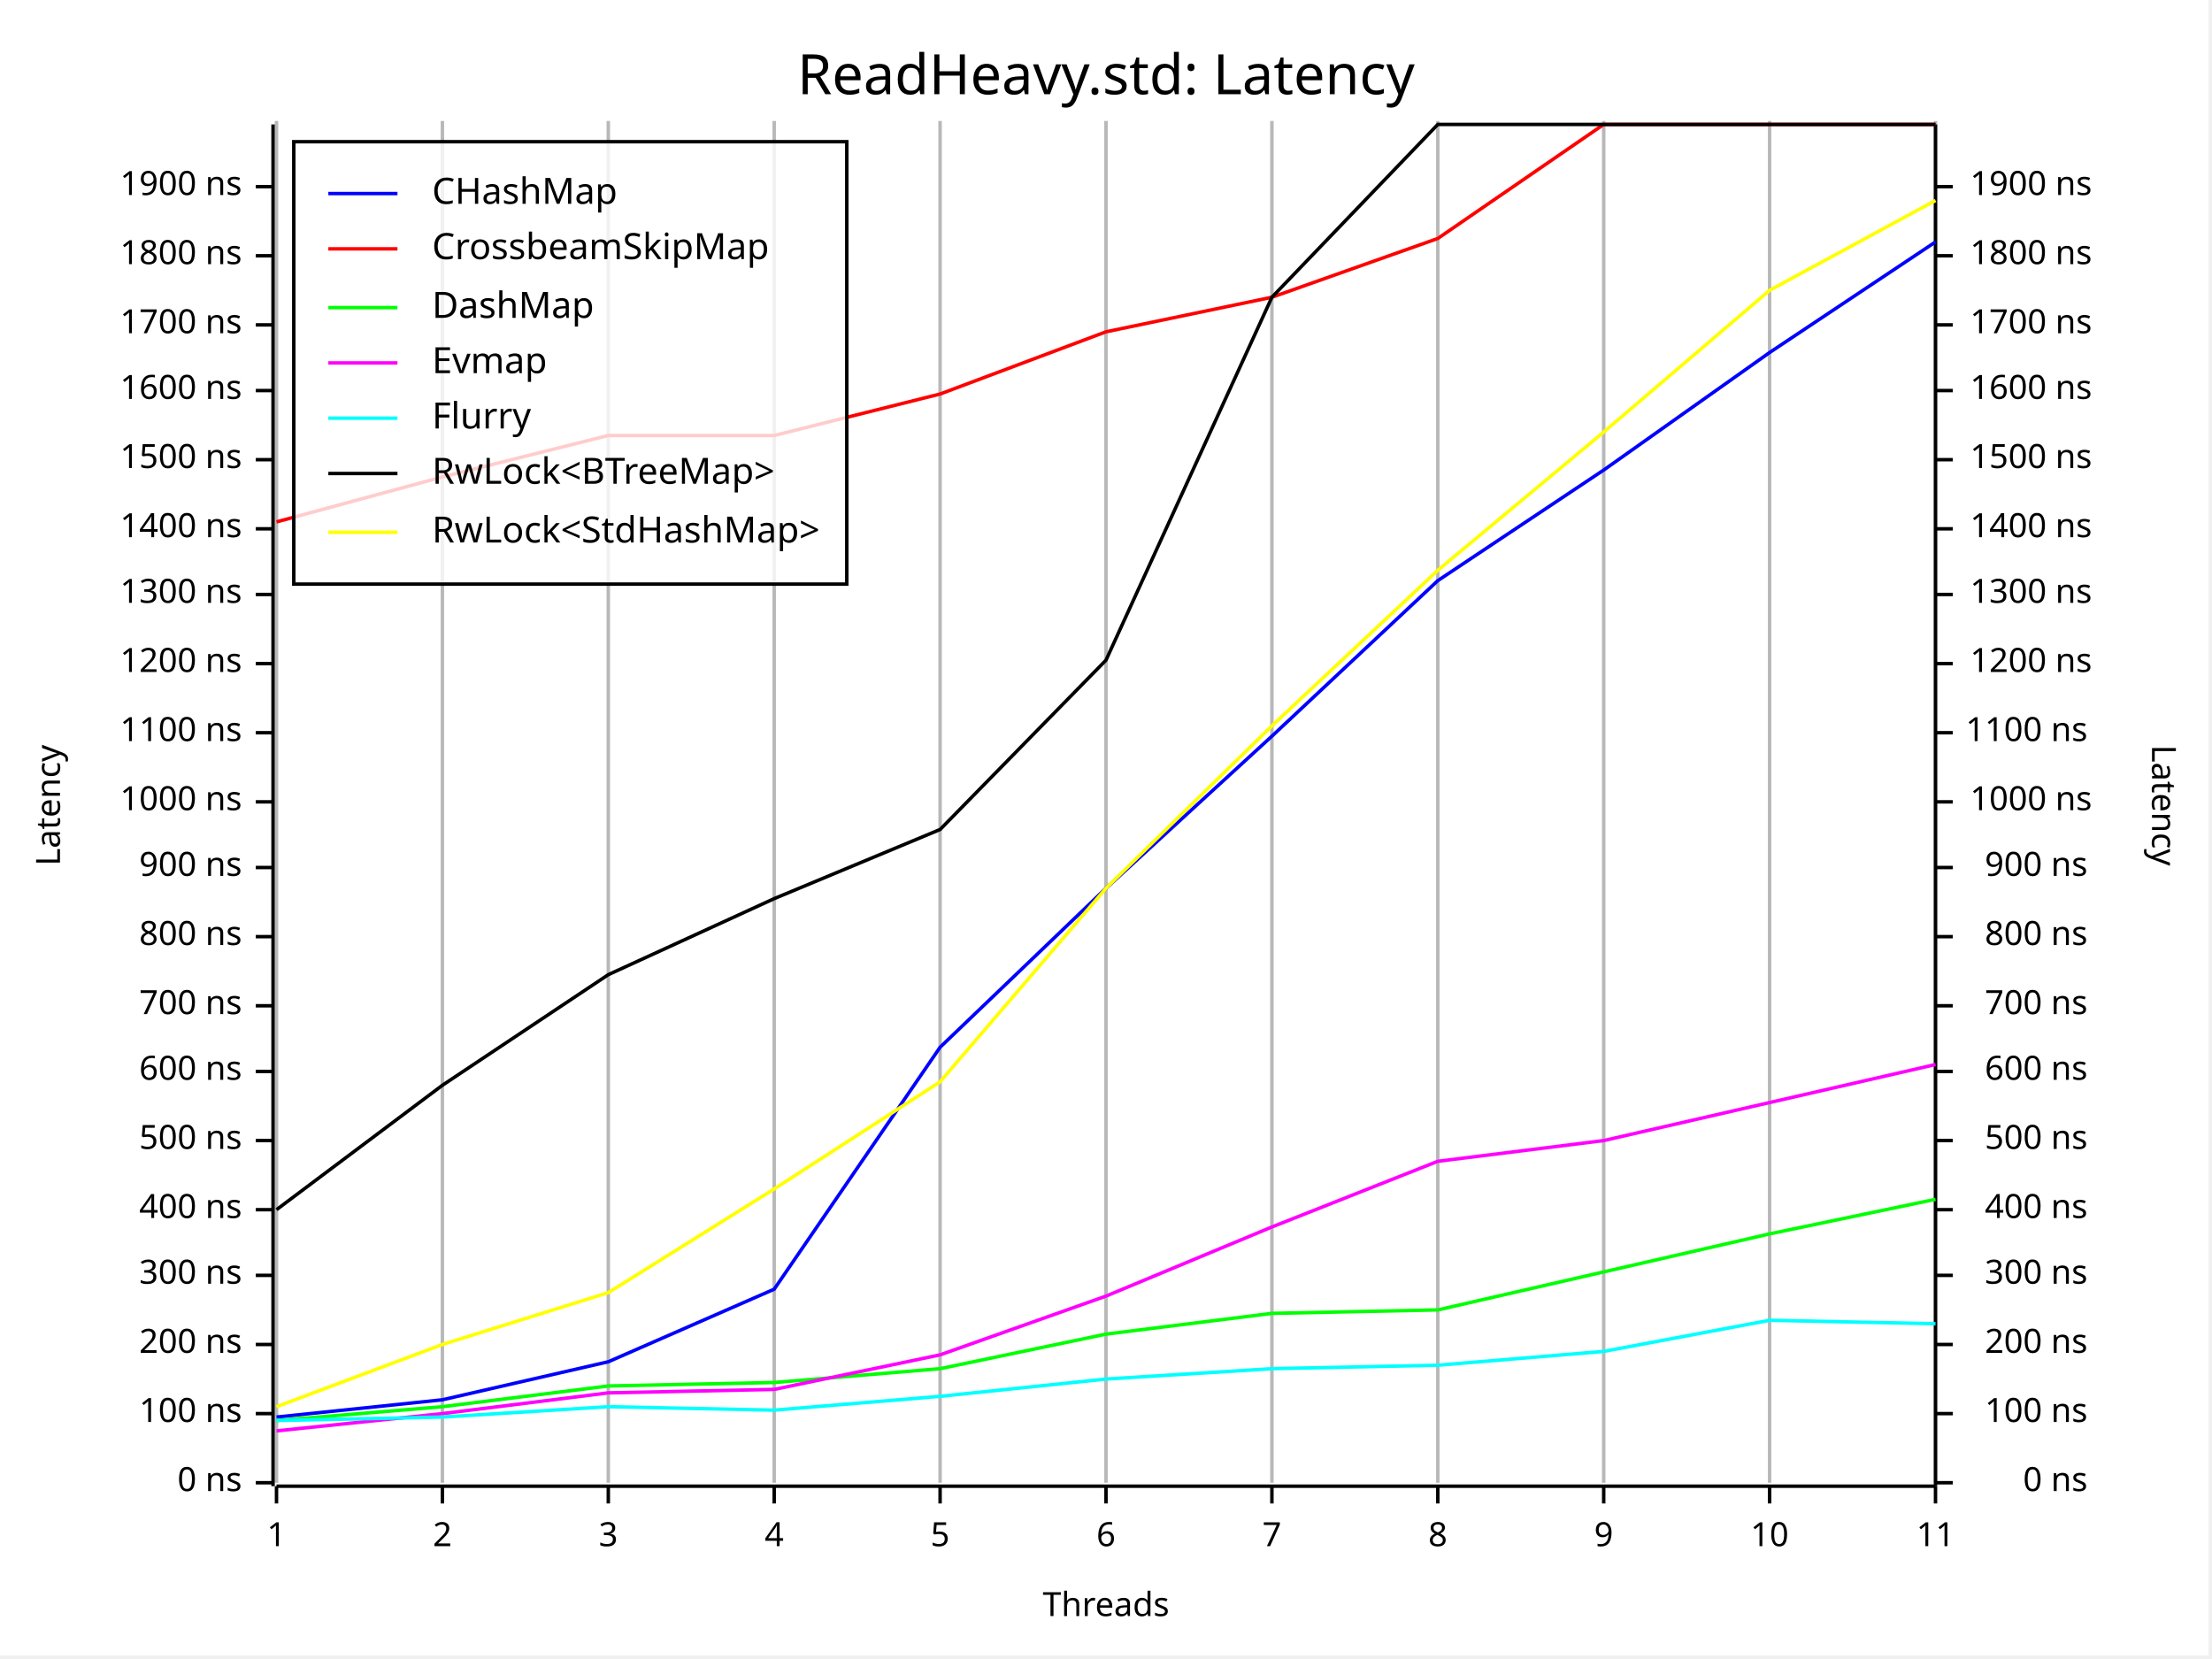
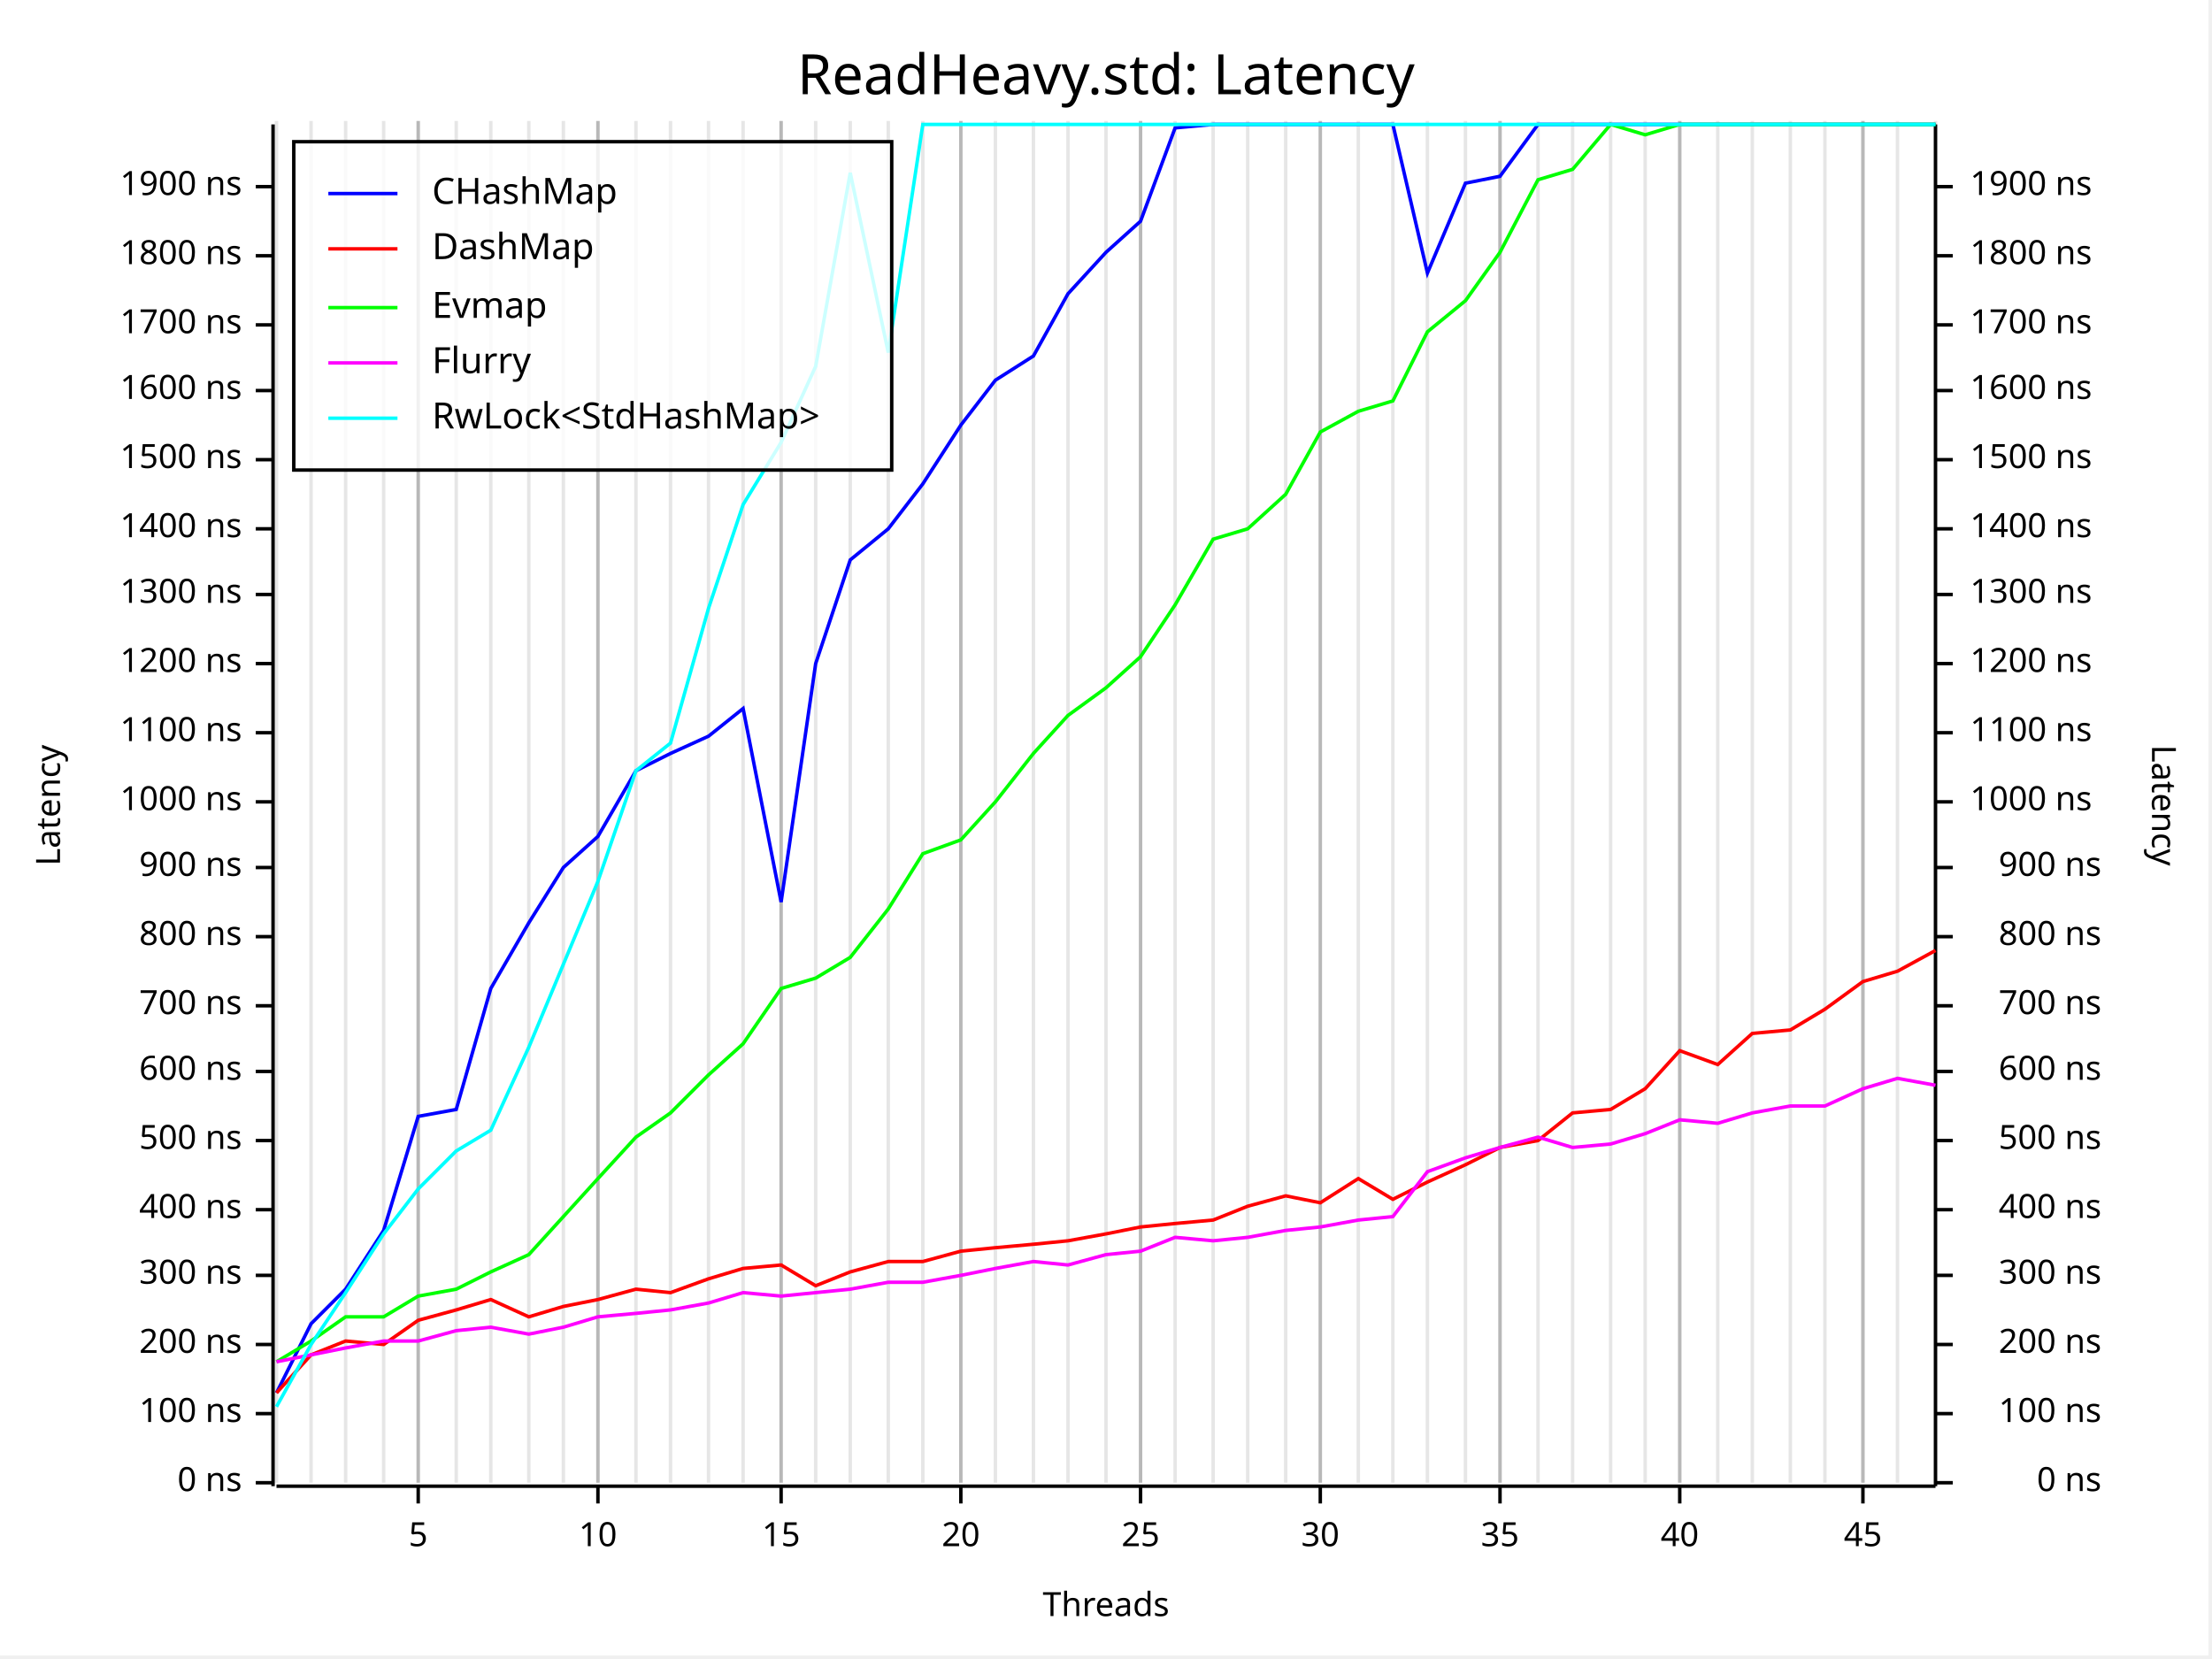
<svg xmlns="http://www.w3.org/2000/svg" width="640" height="480" viewBox="0 0 640 480">
  <rect x="0" y="0" width="639" height="479" opacity="1" fill="#FFFFFF" stroke="none" />
  <text x="320" y="15" dy="0.76em" text-anchor="middle" font-family="Fira Code" font-size="16.129" opacity="1" fill="#000000">
ReadHeavy.std: Latency
</text>
  <line opacity="0.1" stroke="#000000" stroke-width="1" x1="80" y1="429" x2="80" y2="35" />
-   <line opacity="0.1" stroke="#000000" stroke-width="1" x1="128" y1="429" x2="128" y2="35" />
-   <line opacity="0.1" stroke="#000000" stroke-width="1" x1="176" y1="429" x2="176" y2="35" />
-   <line opacity="0.1" stroke="#000000" stroke-width="1" x1="224" y1="429" x2="224" y2="35" />
-   <line opacity="0.1" stroke="#000000" stroke-width="1" x1="272" y1="429" x2="272" y2="35" />
+   <line opacity="0.1" stroke="#000000" stroke-width="1" x1="90" y1="429" x2="90" y2="35" />
+   <line opacity="0.1" stroke="#000000" stroke-width="1" x1="100" y1="429" x2="100" y2="35" />
+   <line opacity="0.1" stroke="#000000" stroke-width="1" x1="111" y1="429" x2="111" y2="35" />
+   <line opacity="0.1" stroke="#000000" stroke-width="1" x1="121" y1="429" x2="121" y2="35" />
+   <line opacity="0.1" stroke="#000000" stroke-width="1" x1="132" y1="429" x2="132" y2="35" />
+   <line opacity="0.1" stroke="#000000" stroke-width="1" x1="142" y1="429" x2="142" y2="35" />
+   <line opacity="0.1" stroke="#000000" stroke-width="1" x1="153" y1="429" x2="153" y2="35" />
+   <line opacity="0.1" stroke="#000000" stroke-width="1" x1="163" y1="429" x2="163" y2="35" />
+   <line opacity="0.1" stroke="#000000" stroke-width="1" x1="173" y1="429" x2="173" y2="35" />
+   <line opacity="0.1" stroke="#000000" stroke-width="1" x1="184" y1="429" x2="184" y2="35" />
+   <line opacity="0.1" stroke="#000000" stroke-width="1" x1="194" y1="429" x2="194" y2="35" />
+   <line opacity="0.1" stroke="#000000" stroke-width="1" x1="205" y1="429" x2="205" y2="35" />
+   <line opacity="0.1" stroke="#000000" stroke-width="1" x1="215" y1="429" x2="215" y2="35" />
+   <line opacity="0.1" stroke="#000000" stroke-width="1" x1="226" y1="429" x2="226" y2="35" />
+   <line opacity="0.1" stroke="#000000" stroke-width="1" x1="236" y1="429" x2="236" y2="35" />
+   <line opacity="0.1" stroke="#000000" stroke-width="1" x1="246" y1="429" x2="246" y2="35" />
+   <line opacity="0.1" stroke="#000000" stroke-width="1" x1="257" y1="429" x2="257" y2="35" />
+   <line opacity="0.1" stroke="#000000" stroke-width="1" x1="267" y1="429" x2="267" y2="35" />
+   <line opacity="0.1" stroke="#000000" stroke-width="1" x1="278" y1="429" x2="278" y2="35" />
+   <line opacity="0.1" stroke="#000000" stroke-width="1" x1="288" y1="429" x2="288" y2="35" />
+   <line opacity="0.1" stroke="#000000" stroke-width="1" x1="299" y1="429" x2="299" y2="35" />
+   <line opacity="0.1" stroke="#000000" stroke-width="1" x1="309" y1="429" x2="309" y2="35" />
  <line opacity="0.1" stroke="#000000" stroke-width="1" x1="320" y1="429" x2="320" y2="35" />
-   <line opacity="0.1" stroke="#000000" stroke-width="1" x1="368" y1="429" x2="368" y2="35" />
-   <line opacity="0.1" stroke="#000000" stroke-width="1" x1="416" y1="429" x2="416" y2="35" />
-   <line opacity="0.1" stroke="#000000" stroke-width="1" x1="464" y1="429" x2="464" y2="35" />
-   <line opacity="0.1" stroke="#000000" stroke-width="1" x1="512" y1="429" x2="512" y2="35" />
+   <line opacity="0.1" stroke="#000000" stroke-width="1" x1="330" y1="429" x2="330" y2="35" />
+   <line opacity="0.1" stroke="#000000" stroke-width="1" x1="340" y1="429" x2="340" y2="35" />
+   <line opacity="0.1" stroke="#000000" stroke-width="1" x1="351" y1="429" x2="351" y2="35" />
+   <line opacity="0.1" stroke="#000000" stroke-width="1" x1="361" y1="429" x2="361" y2="35" />
+   <line opacity="0.1" stroke="#000000" stroke-width="1" x1="372" y1="429" x2="372" y2="35" />
+   <line opacity="0.1" stroke="#000000" stroke-width="1" x1="382" y1="429" x2="382" y2="35" />
+   <line opacity="0.1" stroke="#000000" stroke-width="1" x1="393" y1="429" x2="393" y2="35" />
+   <line opacity="0.1" stroke="#000000" stroke-width="1" x1="403" y1="429" x2="403" y2="35" />
+   <line opacity="0.1" stroke="#000000" stroke-width="1" x1="413" y1="429" x2="413" y2="35" />
+   <line opacity="0.1" stroke="#000000" stroke-width="1" x1="424" y1="429" x2="424" y2="35" />
+   <line opacity="0.1" stroke="#000000" stroke-width="1" x1="434" y1="429" x2="434" y2="35" />
+   <line opacity="0.1" stroke="#000000" stroke-width="1" x1="445" y1="429" x2="445" y2="35" />
+   <line opacity="0.1" stroke="#000000" stroke-width="1" x1="455" y1="429" x2="455" y2="35" />
+   <line opacity="0.1" stroke="#000000" stroke-width="1" x1="466" y1="429" x2="466" y2="35" />
+   <line opacity="0.1" stroke="#000000" stroke-width="1" x1="476" y1="429" x2="476" y2="35" />
+   <line opacity="0.1" stroke="#000000" stroke-width="1" x1="486" y1="429" x2="486" y2="35" />
+   <line opacity="0.1" stroke="#000000" stroke-width="1" x1="497" y1="429" x2="497" y2="35" />
+   <line opacity="0.1" stroke="#000000" stroke-width="1" x1="507" y1="429" x2="507" y2="35" />
+   <line opacity="0.1" stroke="#000000" stroke-width="1" x1="518" y1="429" x2="518" y2="35" />
+   <line opacity="0.1" stroke="#000000" stroke-width="1" x1="528" y1="429" x2="528" y2="35" />
+   <line opacity="0.1" stroke="#000000" stroke-width="1" x1="539" y1="429" x2="539" y2="35" />
+   <line opacity="0.1" stroke="#000000" stroke-width="1" x1="549" y1="429" x2="549" y2="35" />
  <line opacity="0.1" stroke="#000000" stroke-width="1" x1="560" y1="429" x2="560" y2="35" />
  <text x="10" y="233" dy="0.76em" text-anchor="middle" font-family="sans-serif" font-size="9.677" opacity="1" fill="#000000" transform="rotate(270, 10, 233)">
Latency
</text>
  <text x="320" y="470" dy="-0.5ex" text-anchor="middle" font-family="sans-serif" font-size="9.677" opacity="1" fill="#000000">
Threads
</text>
  <text x="630" y="233" dy="0.76em" text-anchor="middle" font-family="sans-serif" font-size="9.677" opacity="1" fill="#000000" transform="rotate(90, 630, 233)">
Latency
</text>
-   <line opacity="0.2" stroke="#000000" stroke-width="1" x1="80" y1="429" x2="80" y2="35" />
-   <line opacity="0.2" stroke="#000000" stroke-width="1" x1="128" y1="429" x2="128" y2="35" />
-   <line opacity="0.2" stroke="#000000" stroke-width="1" x1="176" y1="429" x2="176" y2="35" />
-   <line opacity="0.2" stroke="#000000" stroke-width="1" x1="224" y1="429" x2="224" y2="35" />
-   <line opacity="0.2" stroke="#000000" stroke-width="1" x1="272" y1="429" x2="272" y2="35" />
-   <line opacity="0.2" stroke="#000000" stroke-width="1" x1="320" y1="429" x2="320" y2="35" />
-   <line opacity="0.2" stroke="#000000" stroke-width="1" x1="368" y1="429" x2="368" y2="35" />
-   <line opacity="0.2" stroke="#000000" stroke-width="1" x1="416" y1="429" x2="416" y2="35" />
-   <line opacity="0.2" stroke="#000000" stroke-width="1" x1="464" y1="429" x2="464" y2="35" />
-   <line opacity="0.2" stroke="#000000" stroke-width="1" x1="512" y1="429" x2="512" y2="35" />
-   <line opacity="0.2" stroke="#000000" stroke-width="1" x1="560" y1="429" x2="560" y2="35" />
+   <line opacity="0.2" stroke="#000000" stroke-width="1" x1="121" y1="429" x2="121" y2="35" />
+   <line opacity="0.2" stroke="#000000" stroke-width="1" x1="173" y1="429" x2="173" y2="35" />
+   <line opacity="0.2" stroke="#000000" stroke-width="1" x1="226" y1="429" x2="226" y2="35" />
+   <line opacity="0.2" stroke="#000000" stroke-width="1" x1="278" y1="429" x2="278" y2="35" />
+   <line opacity="0.2" stroke="#000000" stroke-width="1" x1="330" y1="429" x2="330" y2="35" />
+   <line opacity="0.2" stroke="#000000" stroke-width="1" x1="382" y1="429" x2="382" y2="35" />
+   <line opacity="0.2" stroke="#000000" stroke-width="1" x1="434" y1="429" x2="434" y2="35" />
+   <line opacity="0.2" stroke="#000000" stroke-width="1" x1="486" y1="429" x2="486" y2="35" />
+   <line opacity="0.2" stroke="#000000" stroke-width="1" x1="539" y1="429" x2="539" y2="35" />
  <polyline fill="none" opacity="1" stroke="#000000" stroke-width="1" points="79,36 79,430 " />
  <text x="70" y="429" dy="0.5ex" text-anchor="end" font-family="sans-serif" font-size="9.677" opacity="1" fill="#000000">
0 ns
</text>
  <polyline fill="none" opacity="1" stroke="#000000" stroke-width="1" points="74,429 79,429 " />
  <text x="70" y="409" dy="0.5ex" text-anchor="end" font-family="sans-serif" font-size="9.677" opacity="1" fill="#000000">
100 ns
</text>
  <polyline fill="none" opacity="1" stroke="#000000" stroke-width="1" points="74,409 79,409 " />
  <text x="70" y="389" dy="0.5ex" text-anchor="end" font-family="sans-serif" font-size="9.677" opacity="1" fill="#000000">
200 ns
</text>
  <polyline fill="none" opacity="1" stroke="#000000" stroke-width="1" points="74,389 79,389 " />
  <text x="70" y="369" dy="0.5ex" text-anchor="end" font-family="sans-serif" font-size="9.677" opacity="1" fill="#000000">
300 ns
</text>
  <polyline fill="none" opacity="1" stroke="#000000" stroke-width="1" points="74,369 79,369 " />
  <text x="70" y="350" dy="0.5ex" text-anchor="end" font-family="sans-serif" font-size="9.677" opacity="1" fill="#000000">
400 ns
</text>
  <polyline fill="none" opacity="1" stroke="#000000" stroke-width="1" points="74,350 79,350 " />
  <text x="70" y="330" dy="0.5ex" text-anchor="end" font-family="sans-serif" font-size="9.677" opacity="1" fill="#000000">
500 ns
</text>
  <polyline fill="none" opacity="1" stroke="#000000" stroke-width="1" points="74,330 79,330 " />
  <text x="70" y="310" dy="0.5ex" text-anchor="end" font-family="sans-serif" font-size="9.677" opacity="1" fill="#000000">
600 ns
</text>
  <polyline fill="none" opacity="1" stroke="#000000" stroke-width="1" points="74,310 79,310 " />
  <text x="70" y="291" dy="0.5ex" text-anchor="end" font-family="sans-serif" font-size="9.677" opacity="1" fill="#000000">
700 ns
</text>
  <polyline fill="none" opacity="1" stroke="#000000" stroke-width="1" points="74,291 79,291 " />
  <text x="70" y="271" dy="0.5ex" text-anchor="end" font-family="sans-serif" font-size="9.677" opacity="1" fill="#000000">
800 ns
</text>
  <polyline fill="none" opacity="1" stroke="#000000" stroke-width="1" points="74,271 79,271 " />
  <text x="70" y="251" dy="0.5ex" text-anchor="end" font-family="sans-serif" font-size="9.677" opacity="1" fill="#000000">
900 ns
</text>
  <polyline fill="none" opacity="1" stroke="#000000" stroke-width="1" points="74,251 79,251 " />
  <text x="70" y="232" dy="0.5ex" text-anchor="end" font-family="sans-serif" font-size="9.677" opacity="1" fill="#000000">
1000 ns
</text>
  <polyline fill="none" opacity="1" stroke="#000000" stroke-width="1" points="74,232 79,232 " />
  <text x="70" y="212" dy="0.5ex" text-anchor="end" font-family="sans-serif" font-size="9.677" opacity="1" fill="#000000">
1100 ns
</text>
  <polyline fill="none" opacity="1" stroke="#000000" stroke-width="1" points="74,212 79,212 " />
  <text x="70" y="192" dy="0.5ex" text-anchor="end" font-family="sans-serif" font-size="9.677" opacity="1" fill="#000000">
1200 ns
</text>
  <polyline fill="none" opacity="1" stroke="#000000" stroke-width="1" points="74,192 79,192 " />
  <text x="70" y="172" dy="0.5ex" text-anchor="end" font-family="sans-serif" font-size="9.677" opacity="1" fill="#000000">
1300 ns
</text>
  <polyline fill="none" opacity="1" stroke="#000000" stroke-width="1" points="74,172 79,172 " />
  <text x="70" y="153" dy="0.5ex" text-anchor="end" font-family="sans-serif" font-size="9.677" opacity="1" fill="#000000">
1400 ns
</text>
  <polyline fill="none" opacity="1" stroke="#000000" stroke-width="1" points="74,153 79,153 " />
  <text x="70" y="133" dy="0.5ex" text-anchor="end" font-family="sans-serif" font-size="9.677" opacity="1" fill="#000000">
1500 ns
</text>
  <polyline fill="none" opacity="1" stroke="#000000" stroke-width="1" points="74,133 79,133 " />
  <text x="70" y="113" dy="0.5ex" text-anchor="end" font-family="sans-serif" font-size="9.677" opacity="1" fill="#000000">
1600 ns
</text>
  <polyline fill="none" opacity="1" stroke="#000000" stroke-width="1" points="74,113 79,113 " />
  <text x="70" y="94" dy="0.5ex" text-anchor="end" font-family="sans-serif" font-size="9.677" opacity="1" fill="#000000">
1700 ns
</text>
  <polyline fill="none" opacity="1" stroke="#000000" stroke-width="1" points="74,94 79,94 " />
  <text x="70" y="74" dy="0.5ex" text-anchor="end" font-family="sans-serif" font-size="9.677" opacity="1" fill="#000000">
1800 ns
</text>
  <polyline fill="none" opacity="1" stroke="#000000" stroke-width="1" points="74,74 79,74 " />
  <text x="70" y="54" dy="0.5ex" text-anchor="end" font-family="sans-serif" font-size="9.677" opacity="1" fill="#000000">
1900 ns
</text>
  <polyline fill="none" opacity="1" stroke="#000000" stroke-width="1" points="74,54 79,54 " />
  <polyline fill="none" opacity="1" stroke="#000000" stroke-width="1" points="80,430 560,430 " />
-   <text x="80" y="440" dy="0.76em" text-anchor="middle" font-family="sans-serif" font-size="9.677" opacity="1" fill="#000000">
- 1
- </text>
-   <polyline fill="none" opacity="1" stroke="#000000" stroke-width="1" points="80,430 80,435 " />
-   <text x="128" y="440" dy="0.76em" text-anchor="middle" font-family="sans-serif" font-size="9.677" opacity="1" fill="#000000">
- 2
- </text>
-   <polyline fill="none" opacity="1" stroke="#000000" stroke-width="1" points="128,430 128,435 " />
-   <text x="176" y="440" dy="0.76em" text-anchor="middle" font-family="sans-serif" font-size="9.677" opacity="1" fill="#000000">
- 3
- </text>
-   <polyline fill="none" opacity="1" stroke="#000000" stroke-width="1" points="176,430 176,435 " />
-   <text x="224" y="440" dy="0.76em" text-anchor="middle" font-family="sans-serif" font-size="9.677" opacity="1" fill="#000000">
- 4
- </text>
-   <polyline fill="none" opacity="1" stroke="#000000" stroke-width="1" points="224,430 224,435 " />
-   <text x="272" y="440" dy="0.76em" text-anchor="middle" font-family="sans-serif" font-size="9.677" opacity="1" fill="#000000">
+   <text x="121" y="440" dy="0.76em" text-anchor="middle" font-family="sans-serif" font-size="9.677" opacity="1" fill="#000000">
5
</text>
-   <polyline fill="none" opacity="1" stroke="#000000" stroke-width="1" points="272,430 272,435 " />
-   <text x="320" y="440" dy="0.76em" text-anchor="middle" font-family="sans-serif" font-size="9.677" opacity="1" fill="#000000">
- 6
- </text>
-   <polyline fill="none" opacity="1" stroke="#000000" stroke-width="1" points="320,430 320,435 " />
-   <text x="368" y="440" dy="0.76em" text-anchor="middle" font-family="sans-serif" font-size="9.677" opacity="1" fill="#000000">
- 7
- </text>
-   <polyline fill="none" opacity="1" stroke="#000000" stroke-width="1" points="368,430 368,435 " />
-   <text x="416" y="440" dy="0.76em" text-anchor="middle" font-family="sans-serif" font-size="9.677" opacity="1" fill="#000000">
- 8
- </text>
-   <polyline fill="none" opacity="1" stroke="#000000" stroke-width="1" points="416,430 416,435 " />
-   <text x="464" y="440" dy="0.76em" text-anchor="middle" font-family="sans-serif" font-size="9.677" opacity="1" fill="#000000">
- 9
- </text>
-   <polyline fill="none" opacity="1" stroke="#000000" stroke-width="1" points="464,430 464,435 " />
-   <text x="512" y="440" dy="0.76em" text-anchor="middle" font-family="sans-serif" font-size="9.677" opacity="1" fill="#000000">
+   <polyline fill="none" opacity="1" stroke="#000000" stroke-width="1" points="121,430 121,435 " />
+   <text x="173" y="440" dy="0.76em" text-anchor="middle" font-family="sans-serif" font-size="9.677" opacity="1" fill="#000000">
10
</text>
-   <polyline fill="none" opacity="1" stroke="#000000" stroke-width="1" points="512,430 512,435 " />
-   <text x="560" y="440" dy="0.76em" text-anchor="middle" font-family="sans-serif" font-size="9.677" opacity="1" fill="#000000">
- 11
- </text>
-   <polyline fill="none" opacity="1" stroke="#000000" stroke-width="1" points="560,430 560,435 " />
+   <polyline fill="none" opacity="1" stroke="#000000" stroke-width="1" points="173,430 173,435 " />
+   <text x="226" y="440" dy="0.76em" text-anchor="middle" font-family="sans-serif" font-size="9.677" opacity="1" fill="#000000">
+ 15
+ </text>
+   <polyline fill="none" opacity="1" stroke="#000000" stroke-width="1" points="226,430 226,435 " />
+   <text x="278" y="440" dy="0.76em" text-anchor="middle" font-family="sans-serif" font-size="9.677" opacity="1" fill="#000000">
+ 20
+ </text>
+   <polyline fill="none" opacity="1" stroke="#000000" stroke-width="1" points="278,430 278,435 " />
+   <text x="330" y="440" dy="0.76em" text-anchor="middle" font-family="sans-serif" font-size="9.677" opacity="1" fill="#000000">
+ 25
+ </text>
+   <polyline fill="none" opacity="1" stroke="#000000" stroke-width="1" points="330,430 330,435 " />
+   <text x="382" y="440" dy="0.76em" text-anchor="middle" font-family="sans-serif" font-size="9.677" opacity="1" fill="#000000">
+ 30
+ </text>
+   <polyline fill="none" opacity="1" stroke="#000000" stroke-width="1" points="382,430 382,435 " />
+   <text x="434" y="440" dy="0.76em" text-anchor="middle" font-family="sans-serif" font-size="9.677" opacity="1" fill="#000000">
+ 35
+ </text>
+   <polyline fill="none" opacity="1" stroke="#000000" stroke-width="1" points="434,430 434,435 " />
+   <text x="486" y="440" dy="0.76em" text-anchor="middle" font-family="sans-serif" font-size="9.677" opacity="1" fill="#000000">
+ 40
+ </text>
+   <polyline fill="none" opacity="1" stroke="#000000" stroke-width="1" points="486,430 486,435 " />
+   <text x="539" y="440" dy="0.76em" text-anchor="middle" font-family="sans-serif" font-size="9.677" opacity="1" fill="#000000">
+ 45
+ </text>
+   <polyline fill="none" opacity="1" stroke="#000000" stroke-width="1" points="539,430 539,435 " />
  <polyline fill="none" opacity="1" stroke="#000000" stroke-width="1" points="560,36 560,430 " />
-   <text x="604" y="429" dy="0.5ex" text-anchor="end" font-family="sans-serif" font-size="9.677" opacity="1" fill="#000000">
+   <text x="608" y="429" dy="0.5ex" text-anchor="end" font-family="sans-serif" font-size="9.677" opacity="1" fill="#000000">
0 ns
</text>
  <polyline fill="none" opacity="1" stroke="#000000" stroke-width="1" points="560,429 565,429 " />
-   <text x="604" y="409" dy="0.5ex" text-anchor="end" font-family="sans-serif" font-size="9.677" opacity="1" fill="#000000">
+   <text x="608" y="409" dy="0.5ex" text-anchor="end" font-family="sans-serif" font-size="9.677" opacity="1" fill="#000000">
100 ns
</text>
  <polyline fill="none" opacity="1" stroke="#000000" stroke-width="1" points="560,409 565,409 " />
-   <text x="604" y="389" dy="0.5ex" text-anchor="end" font-family="sans-serif" font-size="9.677" opacity="1" fill="#000000">
+   <text x="608" y="389" dy="0.5ex" text-anchor="end" font-family="sans-serif" font-size="9.677" opacity="1" fill="#000000">
200 ns
</text>
  <polyline fill="none" opacity="1" stroke="#000000" stroke-width="1" points="560,389 565,389 " />
-   <text x="604" y="369" dy="0.5ex" text-anchor="end" font-family="sans-serif" font-size="9.677" opacity="1" fill="#000000">
+   <text x="608" y="369" dy="0.5ex" text-anchor="end" font-family="sans-serif" font-size="9.677" opacity="1" fill="#000000">
300 ns
</text>
  <polyline fill="none" opacity="1" stroke="#000000" stroke-width="1" points="560,369 565,369 " />
-   <text x="604" y="350" dy="0.5ex" text-anchor="end" font-family="sans-serif" font-size="9.677" opacity="1" fill="#000000">
+   <text x="608" y="350" dy="0.5ex" text-anchor="end" font-family="sans-serif" font-size="9.677" opacity="1" fill="#000000">
400 ns
</text>
  <polyline fill="none" opacity="1" stroke="#000000" stroke-width="1" points="560,350 565,350 " />
-   <text x="604" y="330" dy="0.5ex" text-anchor="end" font-family="sans-serif" font-size="9.677" opacity="1" fill="#000000">
+   <text x="608" y="330" dy="0.5ex" text-anchor="end" font-family="sans-serif" font-size="9.677" opacity="1" fill="#000000">
500 ns
</text>
  <polyline fill="none" opacity="1" stroke="#000000" stroke-width="1" points="560,330 565,330 " />
-   <text x="604" y="310" dy="0.5ex" text-anchor="end" font-family="sans-serif" font-size="9.677" opacity="1" fill="#000000">
+   <text x="608" y="310" dy="0.5ex" text-anchor="end" font-family="sans-serif" font-size="9.677" opacity="1" fill="#000000">
600 ns
</text>
  <polyline fill="none" opacity="1" stroke="#000000" stroke-width="1" points="560,310 565,310 " />
-   <text x="604" y="291" dy="0.5ex" text-anchor="end" font-family="sans-serif" font-size="9.677" opacity="1" fill="#000000">
+   <text x="608" y="291" dy="0.5ex" text-anchor="end" font-family="sans-serif" font-size="9.677" opacity="1" fill="#000000">
700 ns
</text>
  <polyline fill="none" opacity="1" stroke="#000000" stroke-width="1" points="560,291 565,291 " />
-   <text x="604" y="271" dy="0.5ex" text-anchor="end" font-family="sans-serif" font-size="9.677" opacity="1" fill="#000000">
+   <text x="608" y="271" dy="0.5ex" text-anchor="end" font-family="sans-serif" font-size="9.677" opacity="1" fill="#000000">
800 ns
</text>
  <polyline fill="none" opacity="1" stroke="#000000" stroke-width="1" points="560,271 565,271 " />
-   <text x="604" y="251" dy="0.5ex" text-anchor="end" font-family="sans-serif" font-size="9.677" opacity="1" fill="#000000">
+   <text x="608" y="251" dy="0.5ex" text-anchor="end" font-family="sans-serif" font-size="9.677" opacity="1" fill="#000000">
900 ns
</text>
  <polyline fill="none" opacity="1" stroke="#000000" stroke-width="1" points="560,251 565,251 " />
  <text x="570" y="232" dy="0.5ex" text-anchor="start" font-family="sans-serif" font-size="9.677" opacity="1" fill="#000000">
1000 ns
</text>
  <polyline fill="none" opacity="1" stroke="#000000" stroke-width="1" points="560,232 565,232 " />
-   <text x="604" y="212" dy="0.5ex" text-anchor="end" font-family="sans-serif" font-size="9.677" opacity="1" fill="#000000">
+   <text x="570" y="212" dy="0.5ex" text-anchor="start" font-family="sans-serif" font-size="9.677" opacity="1" fill="#000000">
1100 ns
</text>
  <polyline fill="none" opacity="1" stroke="#000000" stroke-width="1" points="560,212 565,212 " />
  <text x="570" y="192" dy="0.5ex" text-anchor="start" font-family="sans-serif" font-size="9.677" opacity="1" fill="#000000">
1200 ns
</text>
  <polyline fill="none" opacity="1" stroke="#000000" stroke-width="1" points="560,192 565,192 " />
  <text x="570" y="172" dy="0.5ex" text-anchor="start" font-family="sans-serif" font-size="9.677" opacity="1" fill="#000000">
1300 ns
</text>
  <polyline fill="none" opacity="1" stroke="#000000" stroke-width="1" points="560,172 565,172 " />
  <text x="570" y="153" dy="0.5ex" text-anchor="start" font-family="sans-serif" font-size="9.677" opacity="1" fill="#000000">
1400 ns
</text>
  <polyline fill="none" opacity="1" stroke="#000000" stroke-width="1" points="560,153 565,153 " />
  <text x="570" y="133" dy="0.5ex" text-anchor="start" font-family="sans-serif" font-size="9.677" opacity="1" fill="#000000">
1500 ns
</text>
  <polyline fill="none" opacity="1" stroke="#000000" stroke-width="1" points="560,133 565,133 " />
  <text x="570" y="113" dy="0.5ex" text-anchor="start" font-family="sans-serif" font-size="9.677" opacity="1" fill="#000000">
1600 ns
</text>
  <polyline fill="none" opacity="1" stroke="#000000" stroke-width="1" points="560,113 565,113 " />
  <text x="570" y="94" dy="0.5ex" text-anchor="start" font-family="sans-serif" font-size="9.677" opacity="1" fill="#000000">
1700 ns
</text>
  <polyline fill="none" opacity="1" stroke="#000000" stroke-width="1" points="560,94 565,94 " />
  <text x="570" y="74" dy="0.5ex" text-anchor="start" font-family="sans-serif" font-size="9.677" opacity="1" fill="#000000">
1800 ns
</text>
  <polyline fill="none" opacity="1" stroke="#000000" stroke-width="1" points="560,74 565,74 " />
  <text x="570" y="54" dy="0.5ex" text-anchor="start" font-family="sans-serif" font-size="9.677" opacity="1" fill="#000000">
1900 ns
</text>
  <polyline fill="none" opacity="1" stroke="#000000" stroke-width="1" points="560,54 565,54 " />
-   <polyline fill="none" opacity="1" stroke="#0000FF" stroke-width="1" points="80,410 128,405 176,394 224,373 272,303 320,257 368,213 416,168 464,136 512,102 560,70 " />
-   <polyline fill="none" opacity="1" stroke="#FF0000" stroke-width="1" points="80,151 128,138 176,126 224,126 272,114 320,96 368,86 416,69 464,36 512,36 560,36 " />
-   <polyline fill="none" opacity="1" stroke="#00FF00" stroke-width="1" points="80,411 128,407 176,401 224,400 272,396 320,386 368,380 416,379 464,368 512,357 560,347 " />
-   <polyline fill="none" opacity="1" stroke="#FF00FF" stroke-width="1" points="80,414 128,409 176,403 224,402 272,392 320,375 368,355 416,336 464,330 512,319 560,308 " />
-   <polyline fill="none" opacity="1" stroke="#00FFFF" stroke-width="1" points="80,411 128,410 176,407 224,408 272,404 320,399 368,396 416,395 464,391 512,382 560,383 " />
-   <polyline fill="none" opacity="1" stroke="#000000" stroke-width="1" points="80,350 128,314 176,282 224,260 272,240 320,191 368,86 416,36 464,36 512,36 560,36 " />
-   <polyline fill="none" opacity="1" stroke="#FFFF00" stroke-width="1" points="80,407 128,389 176,374 224,344 272,313 320,257 368,210 416,165 464,125 512,84 560,58 " />
-   <rect x="85" y="41" width="160" height="128" opacity="0.8" fill="#FFFFFF" stroke="none" />
-   <rect x="85" y="41" width="160" height="128" opacity="1" fill="none" stroke="#000000" />
+   <polyline fill="none" opacity="1" stroke="#0000FF" stroke-width="1" points="80,403 90,383 100,373 111,356 121,323 132,321 142,286 153,267 163,251 173,242 184,223 194,218 205,213 215,205 226,261 236,192 246,162 257,153 267,140 278,123 288,110 299,103 309,85 320,73 330,64 340,37 351,36 361,36 372,36 382,36 393,36 403,36 413,79 424,53 434,51 445,36 455,36 466,36 476,36 486,36 497,36 507,36 518,36 528,36 539,36 549,36 560,36 " />
+   <polyline fill="none" opacity="1" stroke="#FF0000" stroke-width="1" points="80,403 90,392 100,388 111,389 121,382 132,379 142,376 153,381 163,378 173,376 184,373 194,374 205,370 215,367 226,366 236,372 246,368 257,365 267,365 278,362 288,361 299,360 309,359 320,357 330,355 340,354 351,353 361,349 372,346 382,348 393,341 403,347 413,342 424,337 434,332 445,330 455,322 466,321 476,315 486,304 497,308 507,299 518,298 528,292 539,284 549,281 560,275 " />
+   <polyline fill="none" opacity="1" stroke="#00FF00" stroke-width="1" points="80,394 90,388 100,381 111,381 121,375 132,373 142,368 153,363 163,352 173,341 184,329 194,322 205,311 215,302 226,286 236,283 246,277 257,263 267,247 278,243 288,232 299,218 309,207 320,199 330,190 340,175 351,156 361,153 372,143 382,125 393,119 403,116 413,96 424,87 434,73 445,52 455,49 466,36 476,39 486,36 497,36 507,36 518,36 528,36 539,36 549,36 560,36 " />
+   <polyline fill="none" opacity="1" stroke="#FF00FF" stroke-width="1" points="80,394 90,392 100,390 111,388 121,388 132,385 142,384 153,386 163,384 173,381 184,380 194,379 205,377 215,374 226,375 236,374 246,373 257,371 267,371 278,369 288,367 299,365 309,366 320,363 330,362 340,358 351,359 361,358 372,356 382,355 393,353 403,352 413,339 424,335 434,332 445,329 455,332 466,331 476,328 486,324 497,325 507,322 518,320 528,320 539,315 549,312 560,314 " />
+   <polyline fill="none" opacity="1" stroke="#00FFFF" stroke-width="1" points="80,407 90,389 100,374 111,357 121,344 132,333 142,327 153,303 163,279 173,255 184,223 194,215 205,176 215,146 226,128 236,106 246,50 257,102 267,36 278,36 288,36 299,36 309,36 320,36 330,36 340,36 351,36 361,36 372,36 382,36 393,36 403,36 413,36 424,36 434,36 445,36 455,36 466,36 476,36 486,36 497,36 507,36 518,36 528,36 539,36 549,36 560,36 " />
+   <rect x="85" y="41" width="173" height="95" opacity="0.8" fill="#FFFFFF" stroke="none" />
+   <rect x="85" y="41" width="173" height="95" opacity="1" fill="none" stroke="#000000" />
  <text x="125" y="51" dy="0.76em" text-anchor="start" font-family="Fira Code" font-size="10.484" opacity="1" fill="#000000">
CHashMap
</text>
  <text x="125" y="67" dy="0.76em" text-anchor="start" font-family="Fira Code" font-size="10.484" opacity="1" fill="#000000">
- CrossbeamSkipMap
+ DashMap
</text>
  <text x="125" y="84" dy="0.76em" text-anchor="start" font-family="Fira Code" font-size="10.484" opacity="1" fill="#000000">
- DashMap
+ Evmap
</text>
  <text x="125" y="100" dy="0.76em" text-anchor="start" font-family="Fira Code" font-size="10.484" opacity="1" fill="#000000">
- Evmap
+ Flurry
</text>
  <text x="125" y="116" dy="0.76em" text-anchor="start" font-family="Fira Code" font-size="10.484" opacity="1" fill="#000000">
- Flurry
- </text>
-   <text x="125" y="132" dy="0.76em" text-anchor="start" font-family="Fira Code" font-size="10.484" opacity="1" fill="#000000">
- RwLock&lt;BTreeMap&gt;
- </text>
-   <text x="125" y="149" dy="0.76em" text-anchor="start" font-family="Fira Code" font-size="10.484" opacity="1" fill="#000000">
RwLock&lt;StdHashMap&gt;
</text>
  <polyline fill="none" opacity="1" stroke="#0000FF" stroke-width="1" points="95,56 115,56 " />
  <polyline fill="none" opacity="1" stroke="#FF0000" stroke-width="1" points="95,72 115,72 " />
  <polyline fill="none" opacity="1" stroke="#00FF00" stroke-width="1" points="95,89 115,89 " />
  <polyline fill="none" opacity="1" stroke="#FF00FF" stroke-width="1" points="95,105 115,105 " />
  <polyline fill="none" opacity="1" stroke="#00FFFF" stroke-width="1" points="95,121 115,121 " />
-   <polyline fill="none" opacity="1" stroke="#000000" stroke-width="1" points="95,137 115,137 " />
-   <polyline fill="none" opacity="1" stroke="#FFFF00" stroke-width="1" points="95,154 115,154 " />
</svg>
